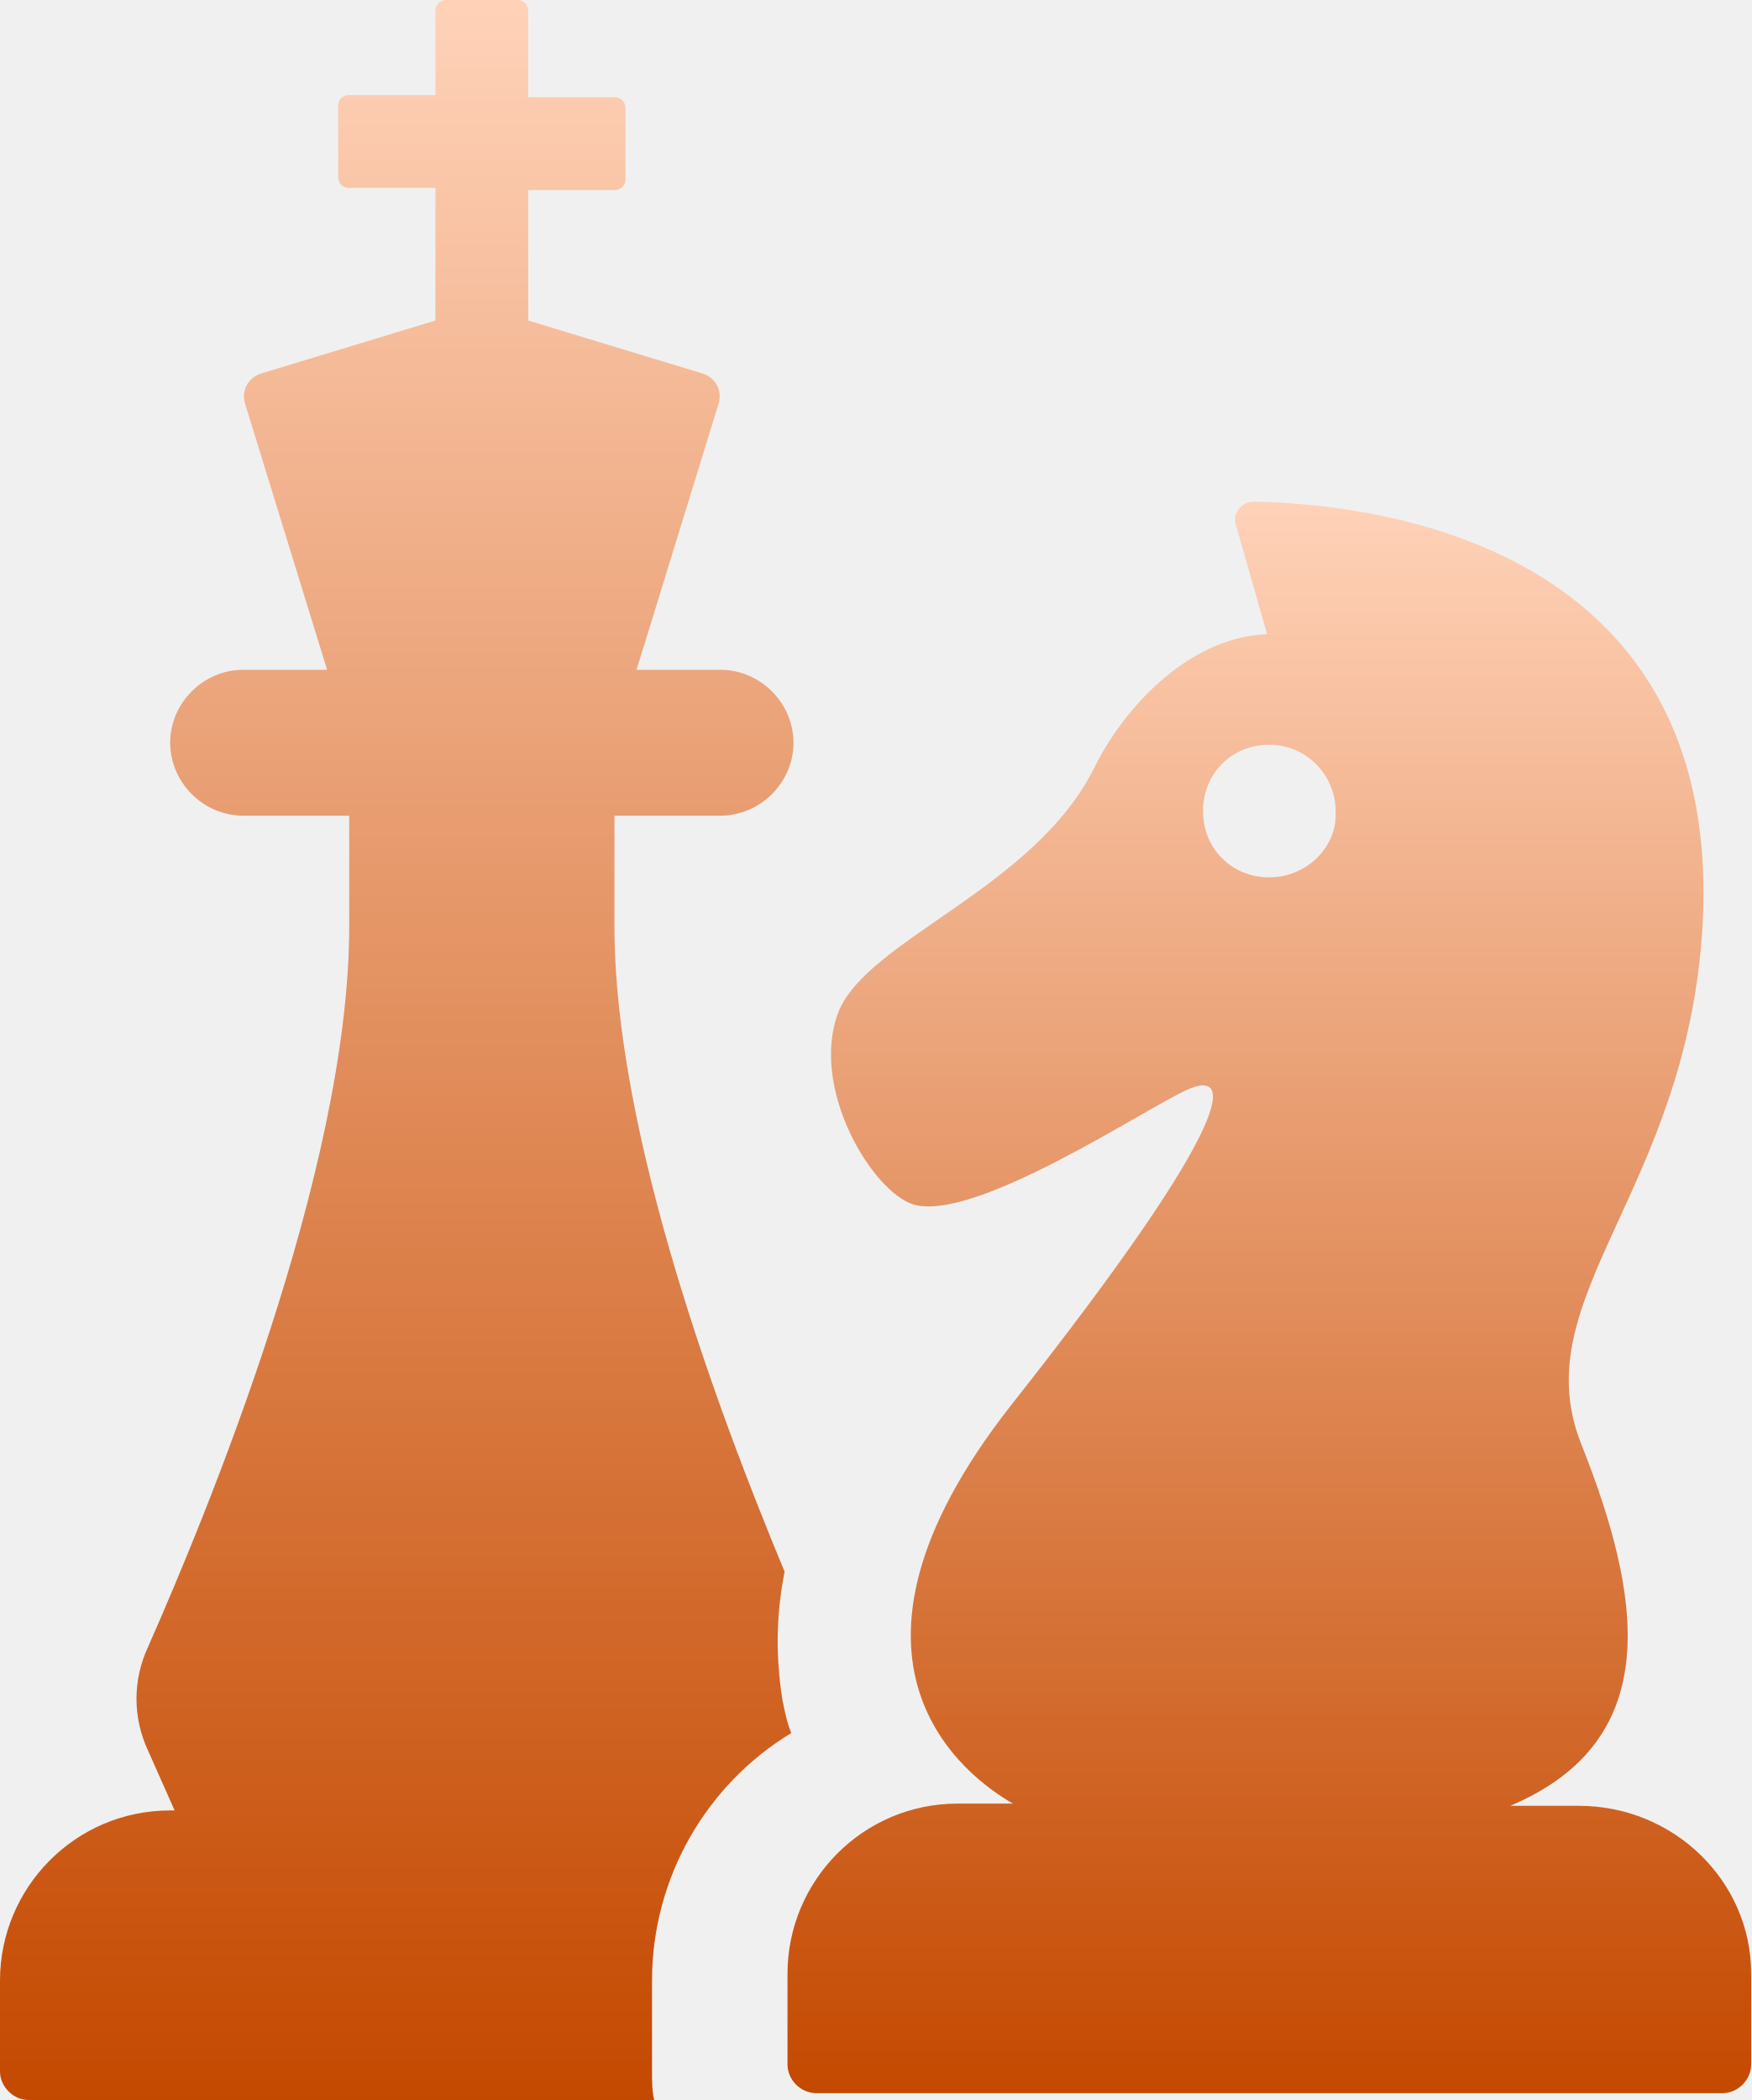
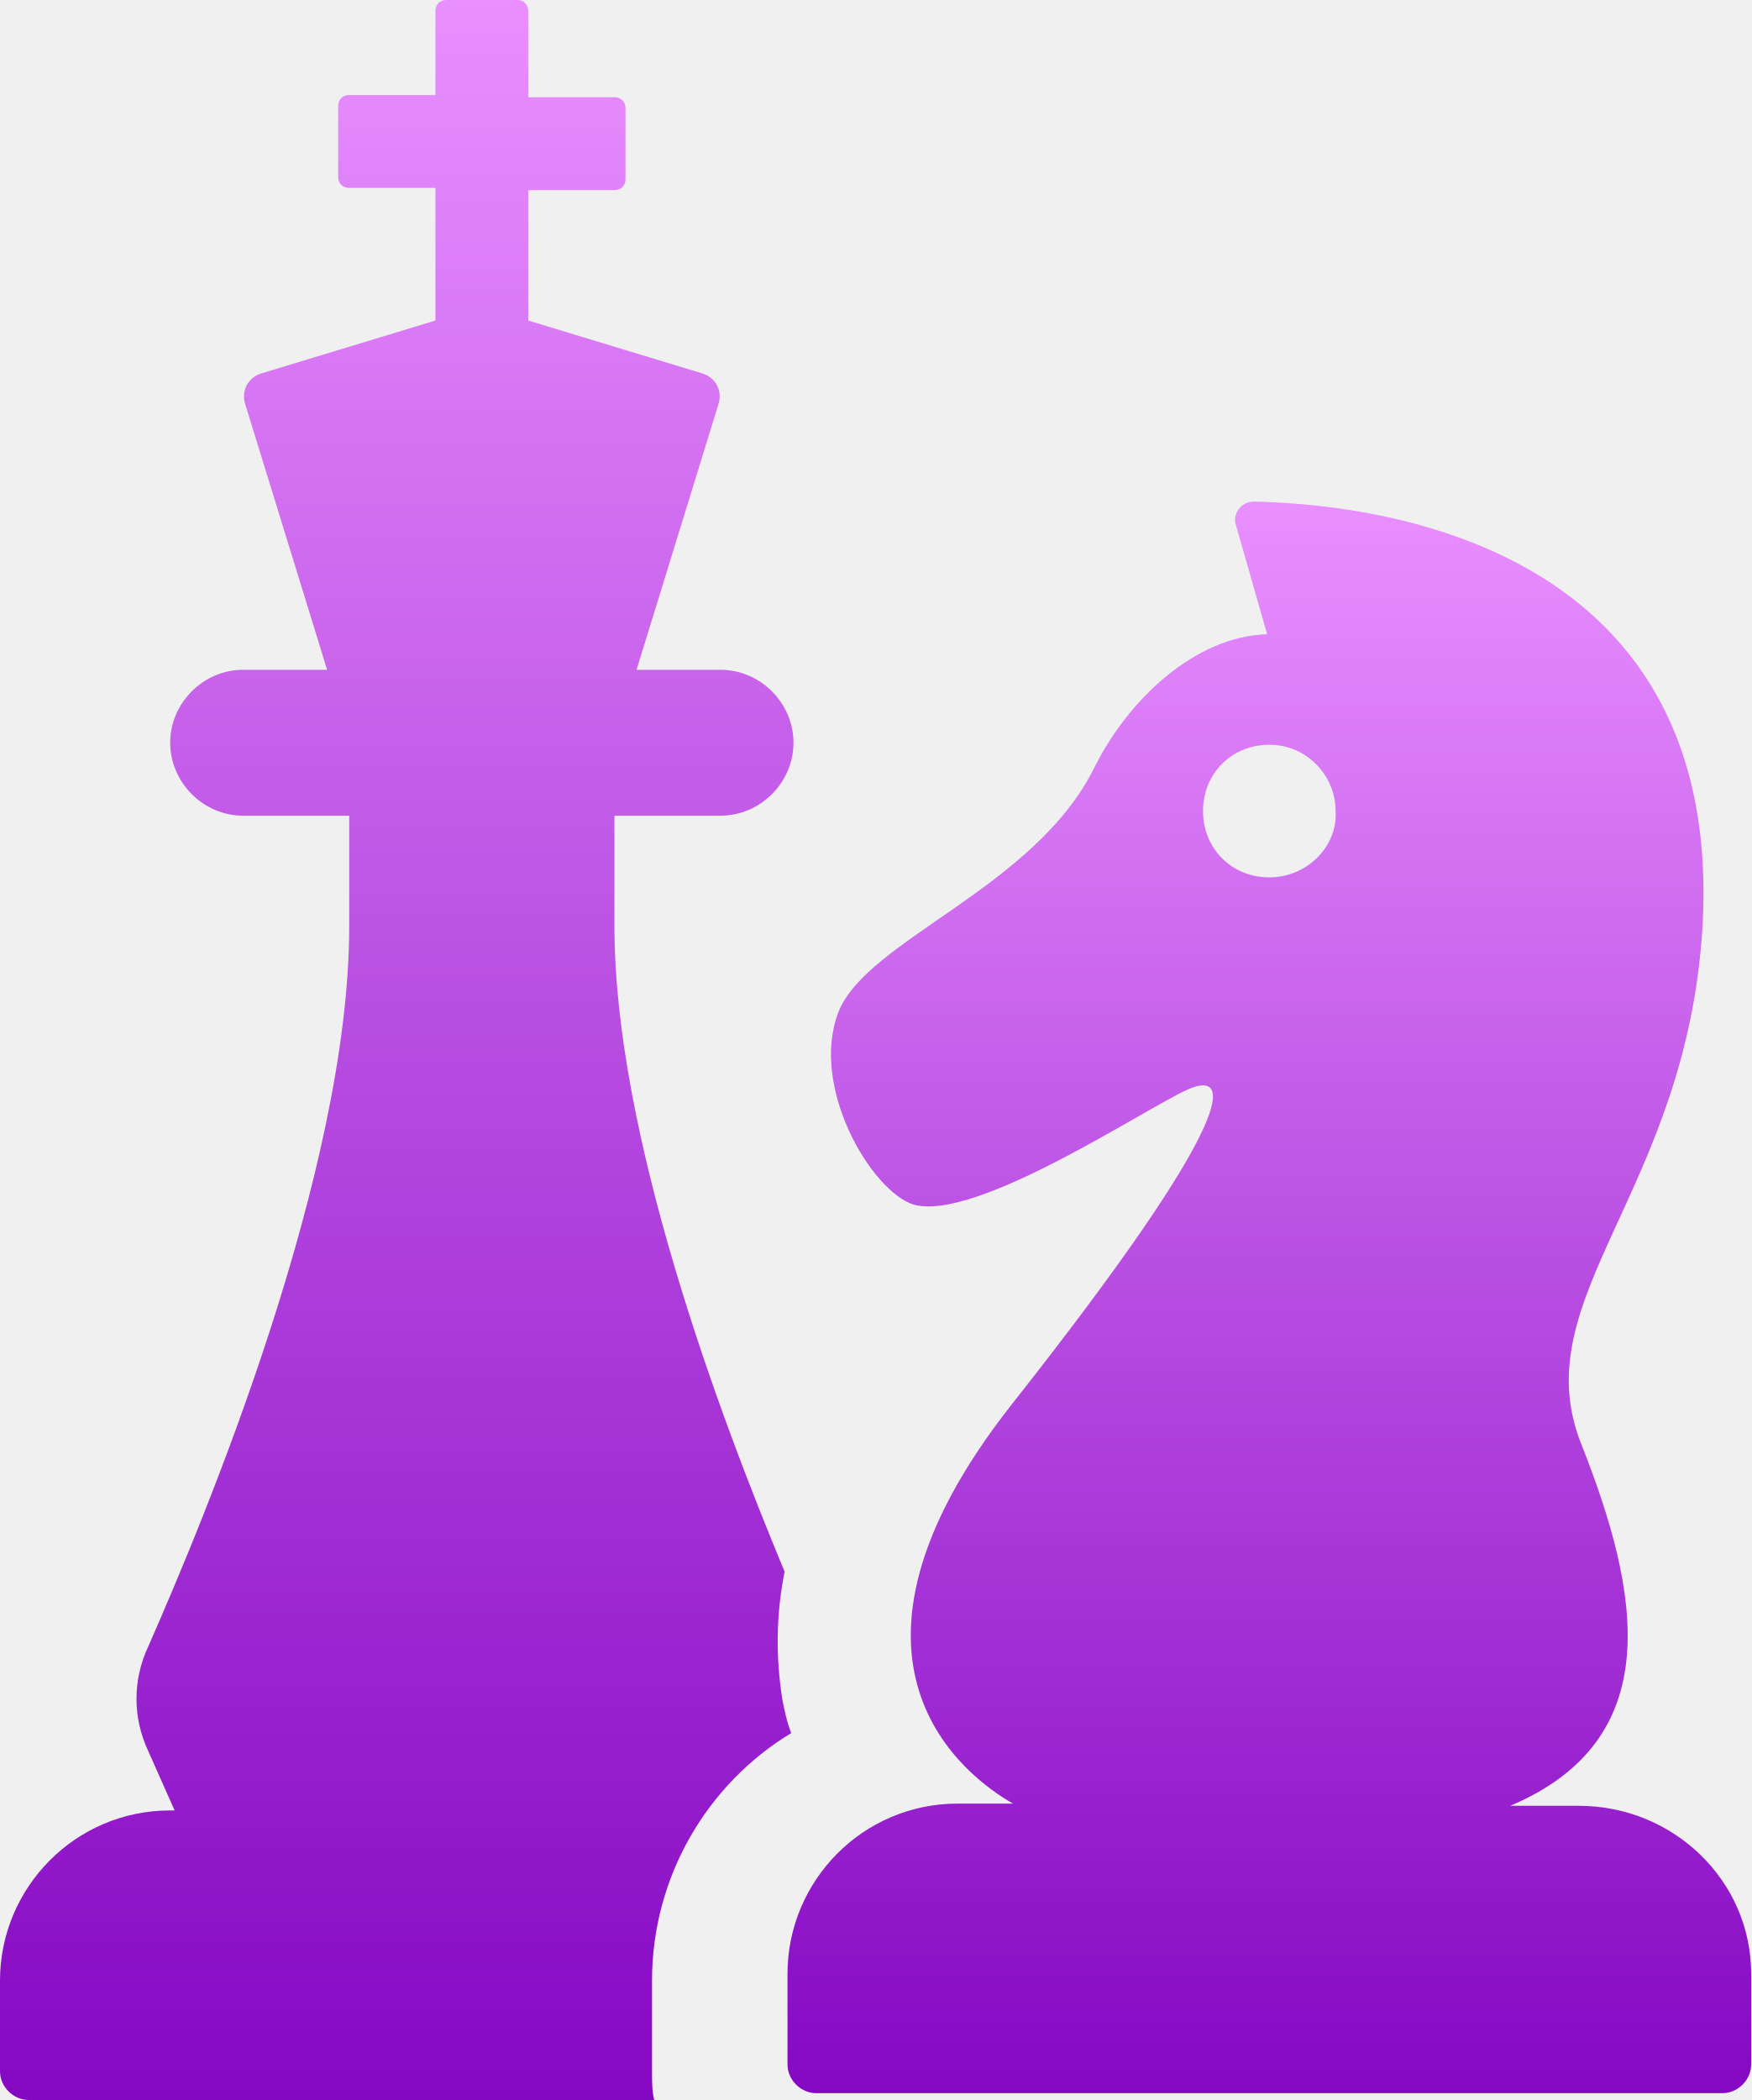
<svg xmlns="http://www.w3.org/2000/svg" width="131" height="157" viewBox="0 0 131 157" fill="none">
-   <path d="M59.164 129.566C58.834 128.74 58.668 127.914 58.503 127.087C58.007 123.947 58.007 120.807 58.668 117.502C53.711 105.603 45.943 84.78 45.943 69.245V60.982H53.876C56.85 60.982 59.33 58.503 59.33 55.528C59.33 52.554 56.85 50.075 53.876 50.075H47.596L53.711 30.243C54.041 29.252 53.545 28.26 52.554 27.93L39.498 23.963V14.213H45.943C46.439 14.213 46.77 13.882 46.77 13.386V8.098C46.77 7.602 46.439 7.272 45.943 7.272H39.498V0.826C39.498 0.331 39.167 0 38.672 0H33.383C32.887 0 32.557 0.331 32.557 0.826V7.106H26.112C25.616 7.106 25.285 7.437 25.285 7.933V13.221C25.285 13.717 25.616 14.047 26.112 14.047H32.557V23.963L19.501 27.93C18.509 28.26 18.014 29.252 18.344 30.243L24.459 50.075H18.179C15.204 50.075 12.725 52.554 12.725 55.528C12.725 58.503 15.204 60.982 18.179 60.982H26.112V69.245C26.112 87.59 15.37 113.371 11.073 123.121C9.916 125.6 9.916 128.409 11.073 130.888L13.056 135.351H12.725C5.619 135.351 0 141.135 0 148.076V154.852C0 156.008 0.992 157 2.148 157H48.918C48.753 156.339 48.753 155.678 48.753 154.852V148.076C48.753 140.308 52.884 133.367 59.164 129.566Z" fill="url(#paint0_linear_630_5305)" />
-   <path d="M118.047 135.005H112.924C124.658 130.047 122.674 119.14 118.212 107.902C113.915 96.995 126.145 89.062 127.302 69.231C128.954 39.814 101.355 37.665 93.753 37.5C92.762 37.5 92.101 38.492 92.431 39.318L94.745 47.416C89.291 47.581 84.333 52.374 81.854 57.332C77.392 66.421 64.832 70.222 62.684 75.676C60.535 81.295 65.163 89.062 68.303 90.054C72.93 91.376 85.49 82.947 88.795 81.46C92.101 79.973 92.927 83.113 75.574 105.093C60.535 124.263 72.269 132.857 75.74 134.84H71.608C64.502 134.84 58.883 140.624 58.883 147.565V154.341C58.883 155.498 59.874 156.489 61.031 156.489H128.789C129.946 156.489 130.938 155.498 130.938 154.341V147.565C130.938 140.624 125.153 135.005 118.047 135.005ZM94.91 65.595C92.101 65.595 89.952 63.446 89.952 60.637C89.952 57.827 92.101 55.679 94.91 55.679C97.72 55.679 99.868 57.993 99.868 60.637C100.033 63.281 97.72 65.595 94.91 65.595Z" fill="url(#paint1_linear_630_5305)" />
+   <g clip-path="url(#clip0_2303_21)">
+     <path d="M59.164 129.566C58.834 128.74 58.668 127.914 58.503 127.087C58.007 123.947 58.007 120.807 58.668 117.502C53.711 105.603 45.943 84.78 45.943 69.245V60.982H53.876C56.85 60.982 59.33 58.503 59.33 55.528C59.33 52.554 56.85 50.075 53.876 50.075H47.596L53.711 30.243C54.041 29.252 53.545 28.26 52.554 27.93L39.498 23.963V14.213H45.943C46.439 14.213 46.77 13.882 46.77 13.386V8.098C46.77 7.602 46.439 7.272 45.943 7.272H39.498V0.826C39.498 0.331 39.167 0 38.672 0H33.383C32.887 0 32.557 0.331 32.557 0.826V7.106H26.112C25.616 7.106 25.285 7.437 25.285 7.933V13.221C25.285 13.717 25.616 14.047 26.112 14.047H32.557V23.963L19.501 27.93C18.509 28.26 18.014 29.252 18.344 30.243L24.459 50.075H18.179C15.204 50.075 12.725 52.554 12.725 55.528C12.725 58.503 15.204 60.982 18.179 60.982H26.112V69.245C26.112 87.59 15.37 113.371 11.073 123.121C9.916 125.6 9.916 128.409 11.073 130.888L13.056 135.351H12.725C5.619 135.351 0 141.135 0 148.076V154.852C0 156.008 0.992 157 2.148 157H48.918C48.753 156.339 48.753 155.678 48.753 154.852V148.076C48.753 140.308 52.884 133.367 59.164 129.566Z" fill="url(#paint0_linear_2303_21)" />
+     <path d="M118.047 135.005H112.924C124.658 130.047 122.674 119.14 118.212 107.902C113.915 96.995 126.145 89.062 127.302 69.231C128.954 39.814 101.355 37.665 93.753 37.5C92.762 37.5 92.101 38.492 92.431 39.318L94.745 47.416C89.291 47.581 84.333 52.374 81.854 57.332C77.392 66.421 64.832 70.222 62.684 75.676C60.535 81.295 65.163 89.062 68.303 90.054C72.93 91.376 85.49 82.947 88.795 81.46C92.101 79.973 92.927 83.113 75.574 105.093C60.535 124.263 72.269 132.857 75.74 134.84H71.608C64.502 134.84 58.883 140.624 58.883 147.565V154.341C58.883 155.498 59.874 156.489 61.031 156.489H128.789C129.946 156.489 130.938 155.498 130.938 154.341V147.565C130.938 140.624 125.153 135.005 118.047 135.005ZM94.91 65.595C92.101 65.595 89.952 63.446 89.952 60.637C89.952 57.827 92.101 55.679 94.91 55.679C97.72 55.679 99.868 57.993 99.868 60.637C100.033 63.281 97.72 65.595 94.91 65.595Z" fill="url(#paint1_linear_2303_21)" />
+   </g>
  <defs>
-     <linearGradient id="paint0_linear_630_5305" x1="29.665" y1="0" x2="29.665" y2="157" gradientUnits="userSpaceOnUse">
-       <stop stop-color="#FFD2B8" />
-       <stop offset="1" stop-color="#C44900" />
+     <linearGradient id="paint0_linear_2303_21" x1="29.665" y1="0" x2="29.665" y2="157" gradientUnits="userSpaceOnUse">
+       <stop stop-color="#E98FFF" />
+       <stop offset="1" stop-color="#8508C3" />
    </linearGradient>
-     <linearGradient id="paint1_linear_630_5305" x1="94.91" y1="37.5" x2="94.91" y2="156.489" gradientUnits="userSpaceOnUse">
-       <stop stop-color="#FFD2B8" />
-       <stop offset="1" stop-color="#C44900" />
+     <linearGradient id="paint1_linear_2303_21" x1="94.91" y1="37.5" x2="94.91" y2="156.489" gradientUnits="userSpaceOnUse">
+       <stop stop-color="#E98FFF" />
+       <stop offset="1" stop-color="#8508C3" />
    </linearGradient>
+     <clipPath id="clip0_2303_21">
+       <rect width="131" height="157" fill="white" />
+     </clipPath>
  </defs>
</svg>
